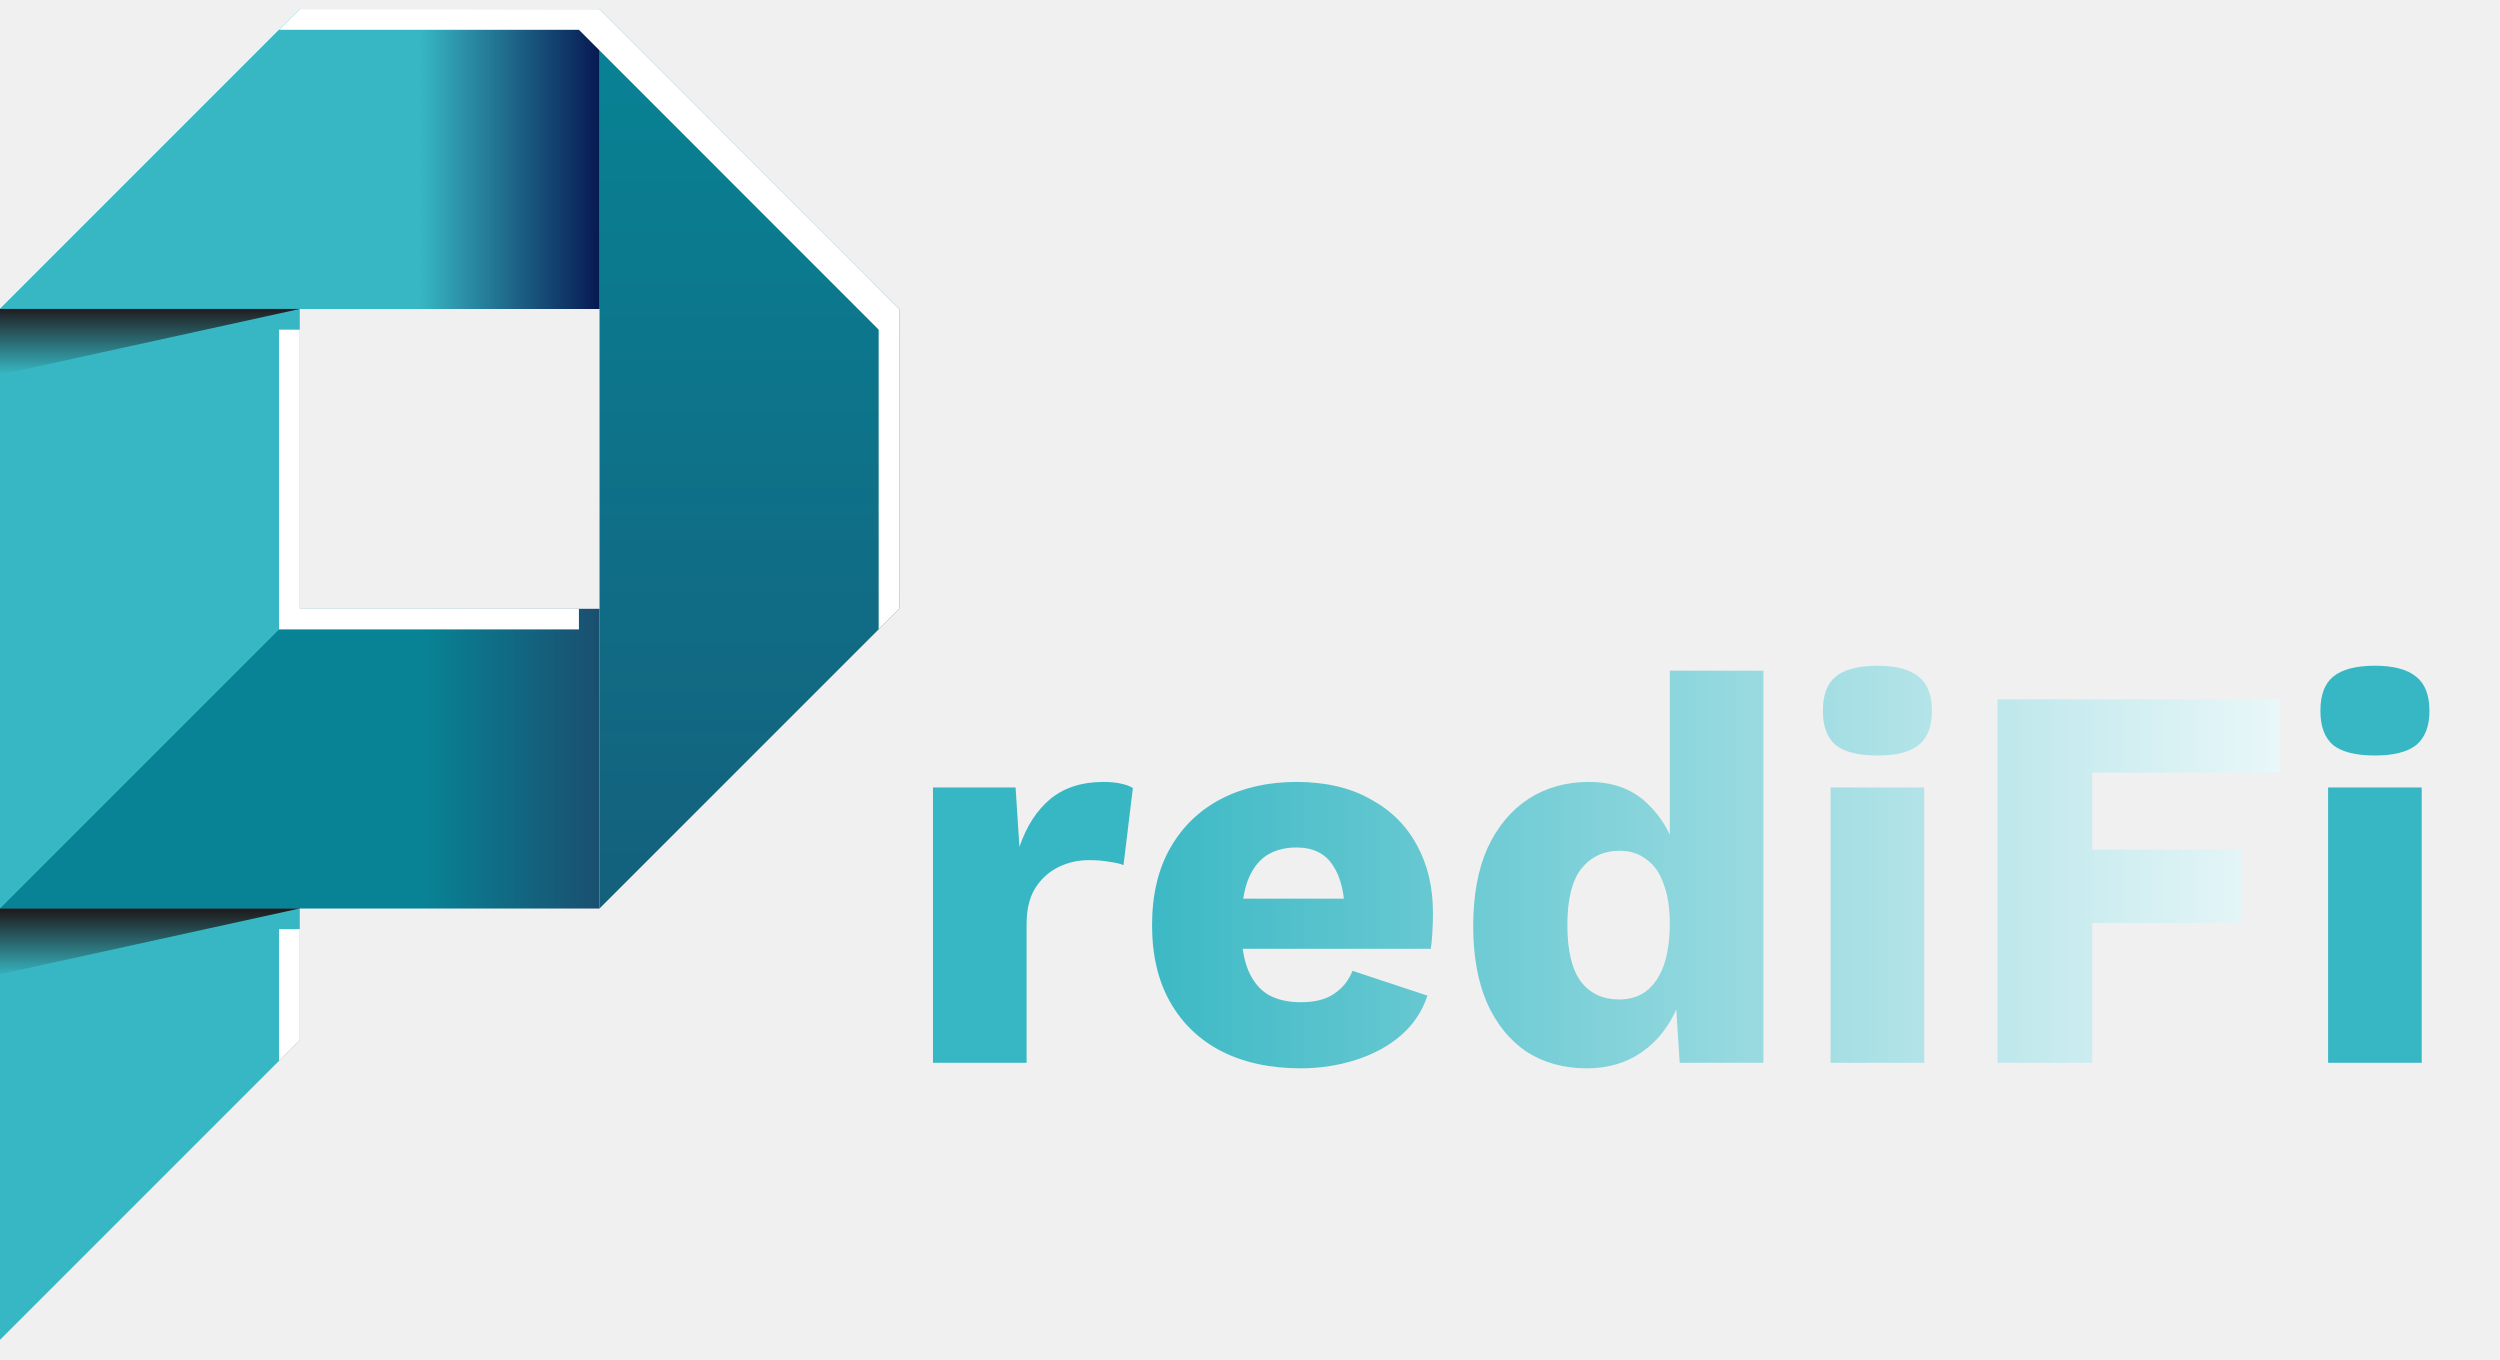
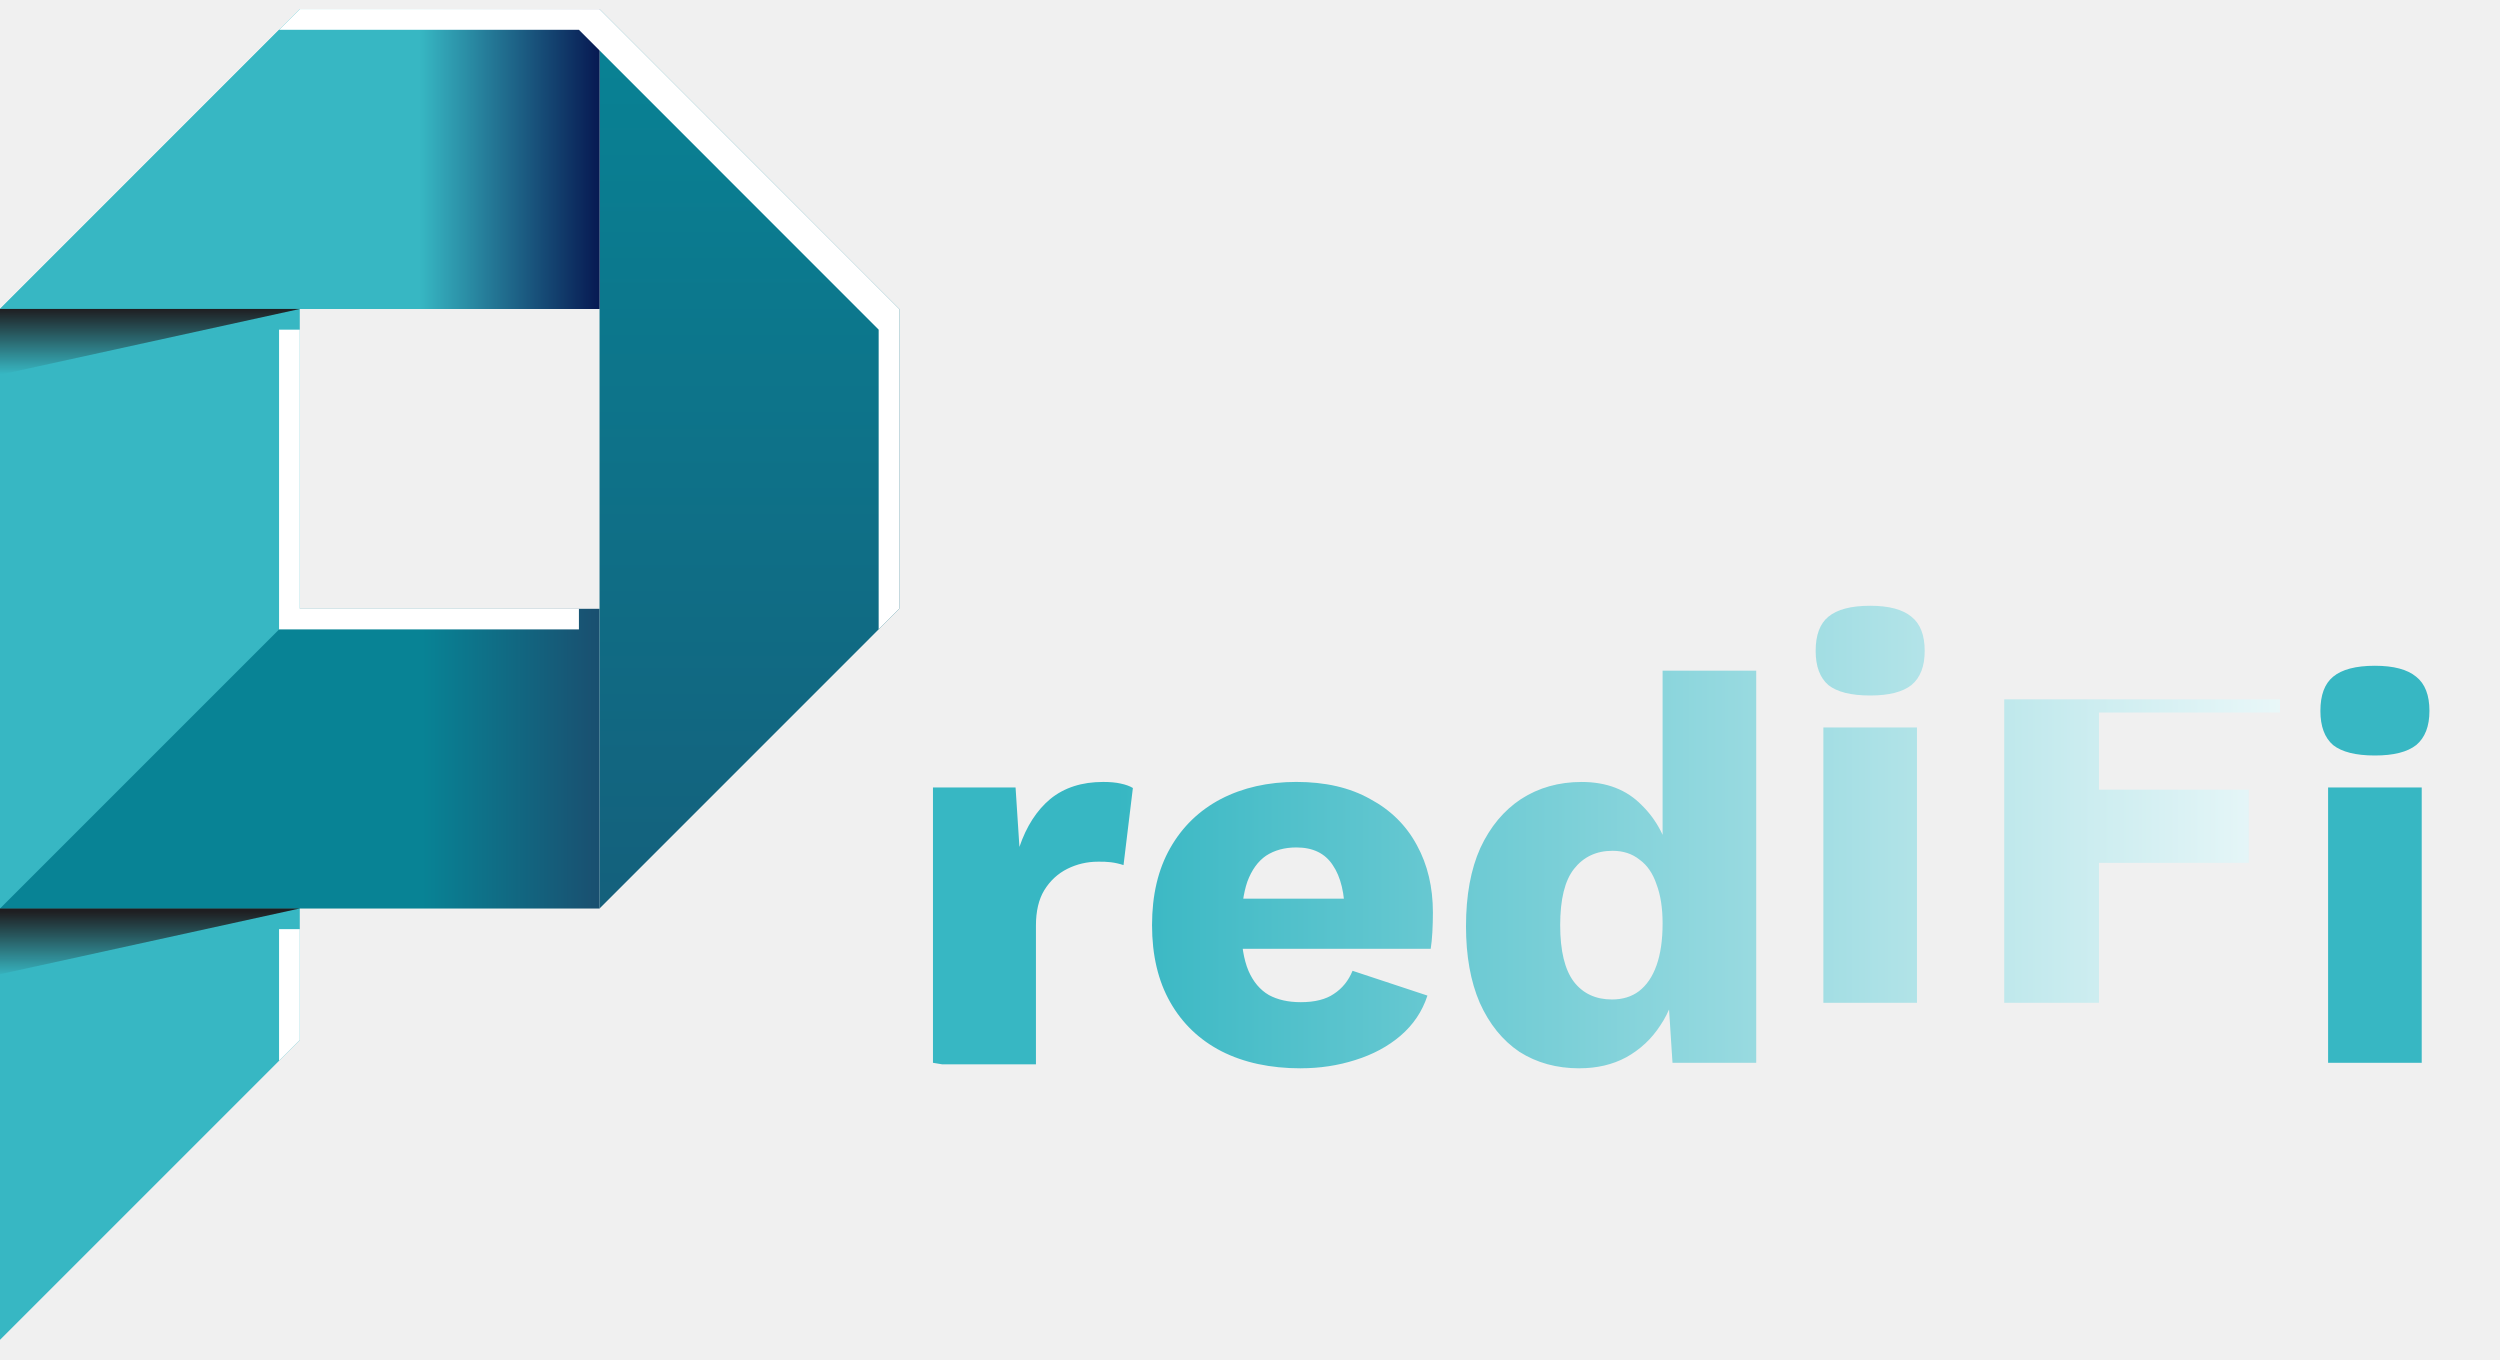
<svg xmlns="http://www.w3.org/2000/svg" width="125" height="68" viewBox="0 0 125 68" fill="none">
-   <g clip-path="url(#clip0_1503_9594)">
-     <path d="M46.648 53.141V39.372H50.779L50.972 42.346C51.321 41.318 51.834 40.52 52.514 39.95C53.211 39.381 54.093 39.097 55.157 39.097C55.506 39.097 55.8 39.124 56.038 39.179C56.295 39.234 56.497 39.308 56.644 39.4L56.176 43.255C55.993 43.181 55.754 43.126 55.46 43.09C55.185 43.035 54.845 43.007 54.441 43.007C53.891 43.007 53.377 43.126 52.899 43.365C52.422 43.604 52.036 43.962 51.743 44.439C51.467 44.898 51.33 45.485 51.33 46.201V53.141H46.648ZM65.038 53.416C63.514 53.416 62.193 53.131 61.073 52.562C59.971 51.993 59.118 51.176 58.512 50.111C57.906 49.047 57.603 47.762 57.603 46.256C57.603 44.751 57.906 43.466 58.512 42.401C59.118 41.336 59.962 40.52 61.045 39.95C62.147 39.381 63.404 39.097 64.818 39.097C66.268 39.097 67.498 39.381 68.508 39.95C69.536 40.501 70.316 41.272 70.848 42.264C71.381 43.236 71.647 44.356 71.647 45.623C71.647 45.953 71.638 46.284 71.62 46.614C71.601 46.945 71.573 47.22 71.537 47.44H60.632V44.935H69.472L67.241 45.788C67.241 44.687 67.039 43.842 66.635 43.255C66.25 42.667 65.644 42.374 64.818 42.374C64.231 42.374 63.726 42.511 63.303 42.787C62.9 43.062 62.587 43.494 62.367 44.081C62.165 44.668 62.064 45.421 62.064 46.339C62.064 47.239 62.184 47.973 62.422 48.542C62.661 49.093 63.001 49.497 63.441 49.754C63.882 49.992 64.414 50.111 65.038 50.111C65.736 50.111 66.287 49.974 66.69 49.698C67.113 49.423 67.425 49.038 67.627 48.542L71.372 49.781C71.115 50.571 70.665 51.24 70.022 51.791C69.398 52.324 68.646 52.727 67.764 53.003C66.901 53.278 65.993 53.416 65.038 53.416ZM79.332 53.416C78.194 53.416 77.194 53.141 76.331 52.59C75.487 52.021 74.826 51.204 74.348 50.139C73.889 49.074 73.66 47.798 73.66 46.311C73.66 44.769 73.899 43.466 74.376 42.401C74.872 41.336 75.551 40.52 76.414 39.95C77.295 39.381 78.304 39.097 79.443 39.097C80.691 39.097 81.692 39.482 82.444 40.253C83.215 41.006 83.711 41.97 83.931 43.145L83.49 43.723V33.534H88.172V53.141H83.986L83.683 48.459L84.234 48.872C84.124 49.79 83.839 50.589 83.38 51.268C82.94 51.947 82.371 52.48 81.673 52.865C80.994 53.232 80.214 53.416 79.332 53.416ZM80.957 49.974C81.49 49.974 81.939 49.836 82.306 49.561C82.692 49.267 82.986 48.836 83.188 48.267C83.389 47.698 83.49 47 83.49 46.174C83.49 45.403 83.389 44.751 83.188 44.219C83.004 43.668 82.719 43.255 82.334 42.98C81.967 42.686 81.517 42.539 80.985 42.539C80.177 42.539 79.534 42.842 79.057 43.448C78.598 44.035 78.369 44.971 78.369 46.256C78.369 47.541 78.598 48.487 79.057 49.093C79.516 49.68 80.15 49.974 80.957 49.974ZM93.871 37.775C92.916 37.775 92.219 37.601 91.778 37.252C91.356 36.885 91.144 36.316 91.144 35.544C91.144 34.755 91.356 34.186 91.778 33.837C92.219 33.47 92.916 33.287 93.871 33.287C94.807 33.287 95.495 33.47 95.936 33.837C96.376 34.186 96.597 34.755 96.597 35.544C96.597 36.316 96.376 36.885 95.936 37.252C95.495 37.601 94.807 37.775 93.871 37.775ZM96.211 39.372V53.141H91.53V39.372H96.211ZM114 38.629H104.61V42.484H112.1V46.146H104.61V53.141H99.874V34.966H114V38.629Z" fill="url(#paint0_linear_1503_9594)" />
-     <path d="M118.746 37.775C117.791 37.775 117.094 37.601 116.653 37.252C116.231 36.885 116.02 36.316 116.02 35.544C116.02 34.755 116.231 34.186 116.653 33.837C117.094 33.47 117.791 33.287 118.746 33.287C119.682 33.287 120.37 33.47 120.811 33.837C121.252 34.186 121.472 34.755 121.472 35.544C121.472 36.316 121.252 36.885 120.811 37.252C120.37 37.601 119.682 37.775 118.746 37.775ZM121.086 39.372V53.141H116.405V39.372H121.086Z" fill="#37B7C3" />
-     <path d="M14.989 0.459V52.003L0 66.991V15.448L14.989 0.459Z" fill="#37B7C3" />
-     <path d="M29.979 30.439V45.426H0L14.987 30.439H29.979Z" fill="url(#paint1_linear_1503_9594)" />
-     <path d="M44.964 15.449V30.436L29.977 45.423V0.457L44.964 15.449Z" fill="url(#paint2_linear_1503_9594)" />
-     <path d="M29.979 0.457V15.449H0L14.987 0.457H29.979Z" fill="url(#paint3_linear_1503_9594)" />
-     <path d="M0 18.737V15.448H14.989L0 18.737Z" fill="url(#paint4_linear_1503_9594)" />
-     <path d="M0 48.712V45.423H14.989L0 48.712Z" fill="url(#paint5_linear_1503_9594)" />
-     <path d="M29.976 0.454H14.989L13.953 1.49H28.946L43.933 16.483V31.464L44.963 30.434V15.447L29.976 0.454ZM14.989 30.434V16.483H13.953V31.47H28.946V30.434H14.989ZM13.953 46.457V53.036L14.989 52V46.457H13.953Z" fill="white" />
+   <g clip-path="url(#a)">
+     <path d="M46.648 53.14V39.372h4.13l.193 2.974c.349-1.028.863-1.827 1.542-2.396.698-.569 1.579-.853 2.644-.853.349 0 .642.027.881.082.257.055.459.129.606.221l-.468 3.855a3.3 3.3 0 0 0-.634-.143 4.5 4.5 0 0 0-.634-.028c-.55 0-1.065.12-1.542.358-.477.239-.863.597-1.156 1.074-.276.459-.413 1.047-.413 1.763v6.939h-4.681Zm18.39.276c-1.524 0-2.846-.285-3.966-.854-1.101-.569-1.955-1.386-2.56-2.451-.607-1.065-.91-2.35-.91-3.855 0-1.505.303-2.79.91-3.855.605-1.065 1.45-1.882 2.532-2.451 1.101-.569 2.359-.854 3.772-.854 1.45 0 2.68.285 3.69.854 1.028.55 1.808 1.321 2.34 2.313.533.972.799 2.092.799 3.359 0 .33-.009.661-.027.991-.019.33-.046.606-.083.826H60.632v-2.506h8.84l-2.23.854c0-1.102-.202-1.946-.606-2.534-.385-.587-.991-.881-1.817-.881-.588 0-1.093.138-1.515.413-.404.276-.716.707-.936 1.295-.202.587-.303 1.34-.303 2.258 0 .899.12 1.633.358 2.202.239.55.579.954 1.02 1.211.44.239.972.358 1.596.358.698 0 1.248-.138 1.652-.413.422-.275.734-.66.936-1.156l3.745 1.239c-.257.79-.707 1.46-1.349 2.01-.624.533-1.377.937-2.258 1.212-.863.276-1.772.413-2.726.413Zm13.934 0c-1.138 0-2.139-.275-3.002-.826-.844-.569-1.505-1.386-1.982-2.451-.459-1.064-.688-2.34-.688-3.827 0-1.542.238-2.845.716-3.91.495-1.064 1.174-1.881 2.037-2.45.881-.569 1.891-.854 3.029-.854 1.248 0 2.249.386 3.001 1.157.771.752 1.267 1.716 1.487 2.891l-.44.578V33.534h4.681v19.606h-4.186l-.303-4.682.551.413c-.11.918-.395 1.716-.854 2.396-.44.679-1.01 1.211-1.707 1.597-.68.367-1.46.55-2.341.55Zm1.624-3.442c.533 0 .983-.138 1.35-.413.385-.294.679-.725.881-1.294.202-.569.303-1.267.303-2.093 0-.771-.101-1.423-.303-1.955-.184-.55-.468-.963-.853-1.239-.367-.294-.817-.44-1.35-.44-.807 0-1.45.303-1.927.909-.459.587-.688 1.523-.688 2.808 0 1.285.229 2.23.688 2.836.459.587 1.092.881 1.9.881Zm12.913-15.199c-.954 0-1.652-.174-2.093-.523-.422-.367-.633-.936-.633-1.707 0-.789.211-1.358.633-1.707.441-.367 1.139-.55 2.093-.55.937 0 1.625.183 2.065.55.441.349.661.918.661 1.707 0 .771-.22 1.34-.661 1.707-.44.349-1.128.523-2.065.523Zm2.34 1.597v13.768h-4.681V36.372h4.681Zm18.489-.744h-9.39v3.855h7.49v3.662h-7.49v6.994h-4.736V34.966H114V35.628Z" fill="url(#b)" />
+     <path d="M118.746 37.775c-.955 0-1.652-.174-2.093-.523-.422-.367-.633-.936-.633-1.707 0-.789.211-1.358.633-1.707.441-.367 1.138-.55 2.093-.55.936 0 1.624.183 2.065.55.44.349.661.918.661 1.707 0 .771-.221 1.34-.661 1.707-.441.349-1.129.523-2.065.523Zm2.34 1.597v13.768h-4.681V39.372h4.681Z" fill="#37B7C3" />
+     <path d="M14.989.459V52.003L0 66.991V15.448L14.989.459Z" fill="#37B7C3" />
+     <path d="M29.979 30.439v14.987H0L14.987 30.439h14.992Z" fill="url(#c)" />
+     <path d="M44.964 15.449V30.436L29.977 45.424V.457l14.987 14.992Z" fill="url(#d)" />
+     <path d="M29.979.457v14.992H0L14.987.457h14.992Z" fill="url(#e)" />
+     <path d="M0 18.737v-3.289h14.989L0 18.737Z" fill="url(#f)" />
+     <path d="M0 48.712v-3.289h14.989L0 48.712Z" fill="url(#g)" />
+     <path d="M29.976.454H14.989l-1.036 1.036h14.993L43.933 16.483v14.981l1.03-1.03V15.447L29.976.454ZM14.989 30.434V16.483h-1.036v14.987h14.993v-1.036H14.989Zm-1.036 16.023v6.579l1.036-1.036v-5.543h-1.036Z" fill="#fff" />
  </g>
  <defs>
-     <linearGradient id="paint0_linear_1503_9594" x1="55.903" y1="42.573" x2="121.155" y2="42.573" gradientUnits="userSpaceOnUse">
+     <linearGradient id="b" x1="55.903" y1="42.573" x2="121.155" y2="42.573" gradientUnits="userSpaceOnUse">
      <stop stop-color="#37B7C3" />
-       <stop offset="1" stop-color="white" />
+       <stop offset="1" stop-color="#fff" />
    </linearGradient>
-     <linearGradient id="paint1_linear_1503_9594" x1="30.152" y1="37.932" x2="0.099" y2="37.932" gradientUnits="userSpaceOnUse">
+     <linearGradient id="c" x1="30.153" y1="37.932" x2=".099" y2="37.932" gradientUnits="userSpaceOnUse">
      <stop stop-color="#1A4E6F" />
-       <stop offset="0.3" stop-color="#088395" />
+       <stop offset=".3" stop-color="#088395" />
    </linearGradient>
-     <linearGradient id="paint2_linear_1503_9594" x1="37.47" y1="0.719" x2="37.47" y2="68.633" gradientUnits="userSpaceOnUse">
+     <linearGradient id="d" x1="37.47" y1=".719" x2="37.47" y2="68.633" gradientUnits="userSpaceOnUse">
      <stop stop-color="#088395" />
      <stop offset="1" stop-color="#1A4E6F" />
    </linearGradient>
-     <linearGradient id="paint3_linear_1503_9594" x1="0" y1="7.953" x2="29.979" y2="7.953" gradientUnits="userSpaceOnUse">
-       <stop offset="0.7" stop-color="#37B7C3" />
+     <linearGradient id="e" x1="0" y1="7.953" x2="29.979" y2="7.953" gradientUnits="userSpaceOnUse">
+       <stop offset=".7" stop-color="#37B7C3" />
      <stop offset="1" stop-color="#071952" />
    </linearGradient>
-     <linearGradient id="paint4_linear_1503_9594" x1="7.494" y1="15.44" x2="7.494" y2="18.716" gradientUnits="userSpaceOnUse">
+     <linearGradient id="f" x1="7.494" y1="15.44" x2="7.494" y2="18.716" gradientUnits="userSpaceOnUse">
      <stop stop-color="#1F1E21" />
      <stop offset="1" stop-color="#1F1E21" stop-opacity="0" />
    </linearGradient>
-     <linearGradient id="paint5_linear_1503_9594" x1="7.494" y1="45.567" x2="7.494" y2="48.844" gradientUnits="userSpaceOnUse">
+     <linearGradient id="g" x1="7.494" y1="45.567" x2="7.494" y2="48.844" gradientUnits="userSpaceOnUse">
      <stop stop-color="#1F1E21" />
      <stop offset="1" stop-color="#1F1E21" stop-opacity="0" />
    </linearGradient>
-     <clipPath id="clip0_1503_9594">
-       <rect width="124.68" height="67.45" fill="white" />
+     <clipPath id="a">
+       <rect width="124.68" height="67.45" fill="#fff" />
    </clipPath>
  </defs>
</svg>
